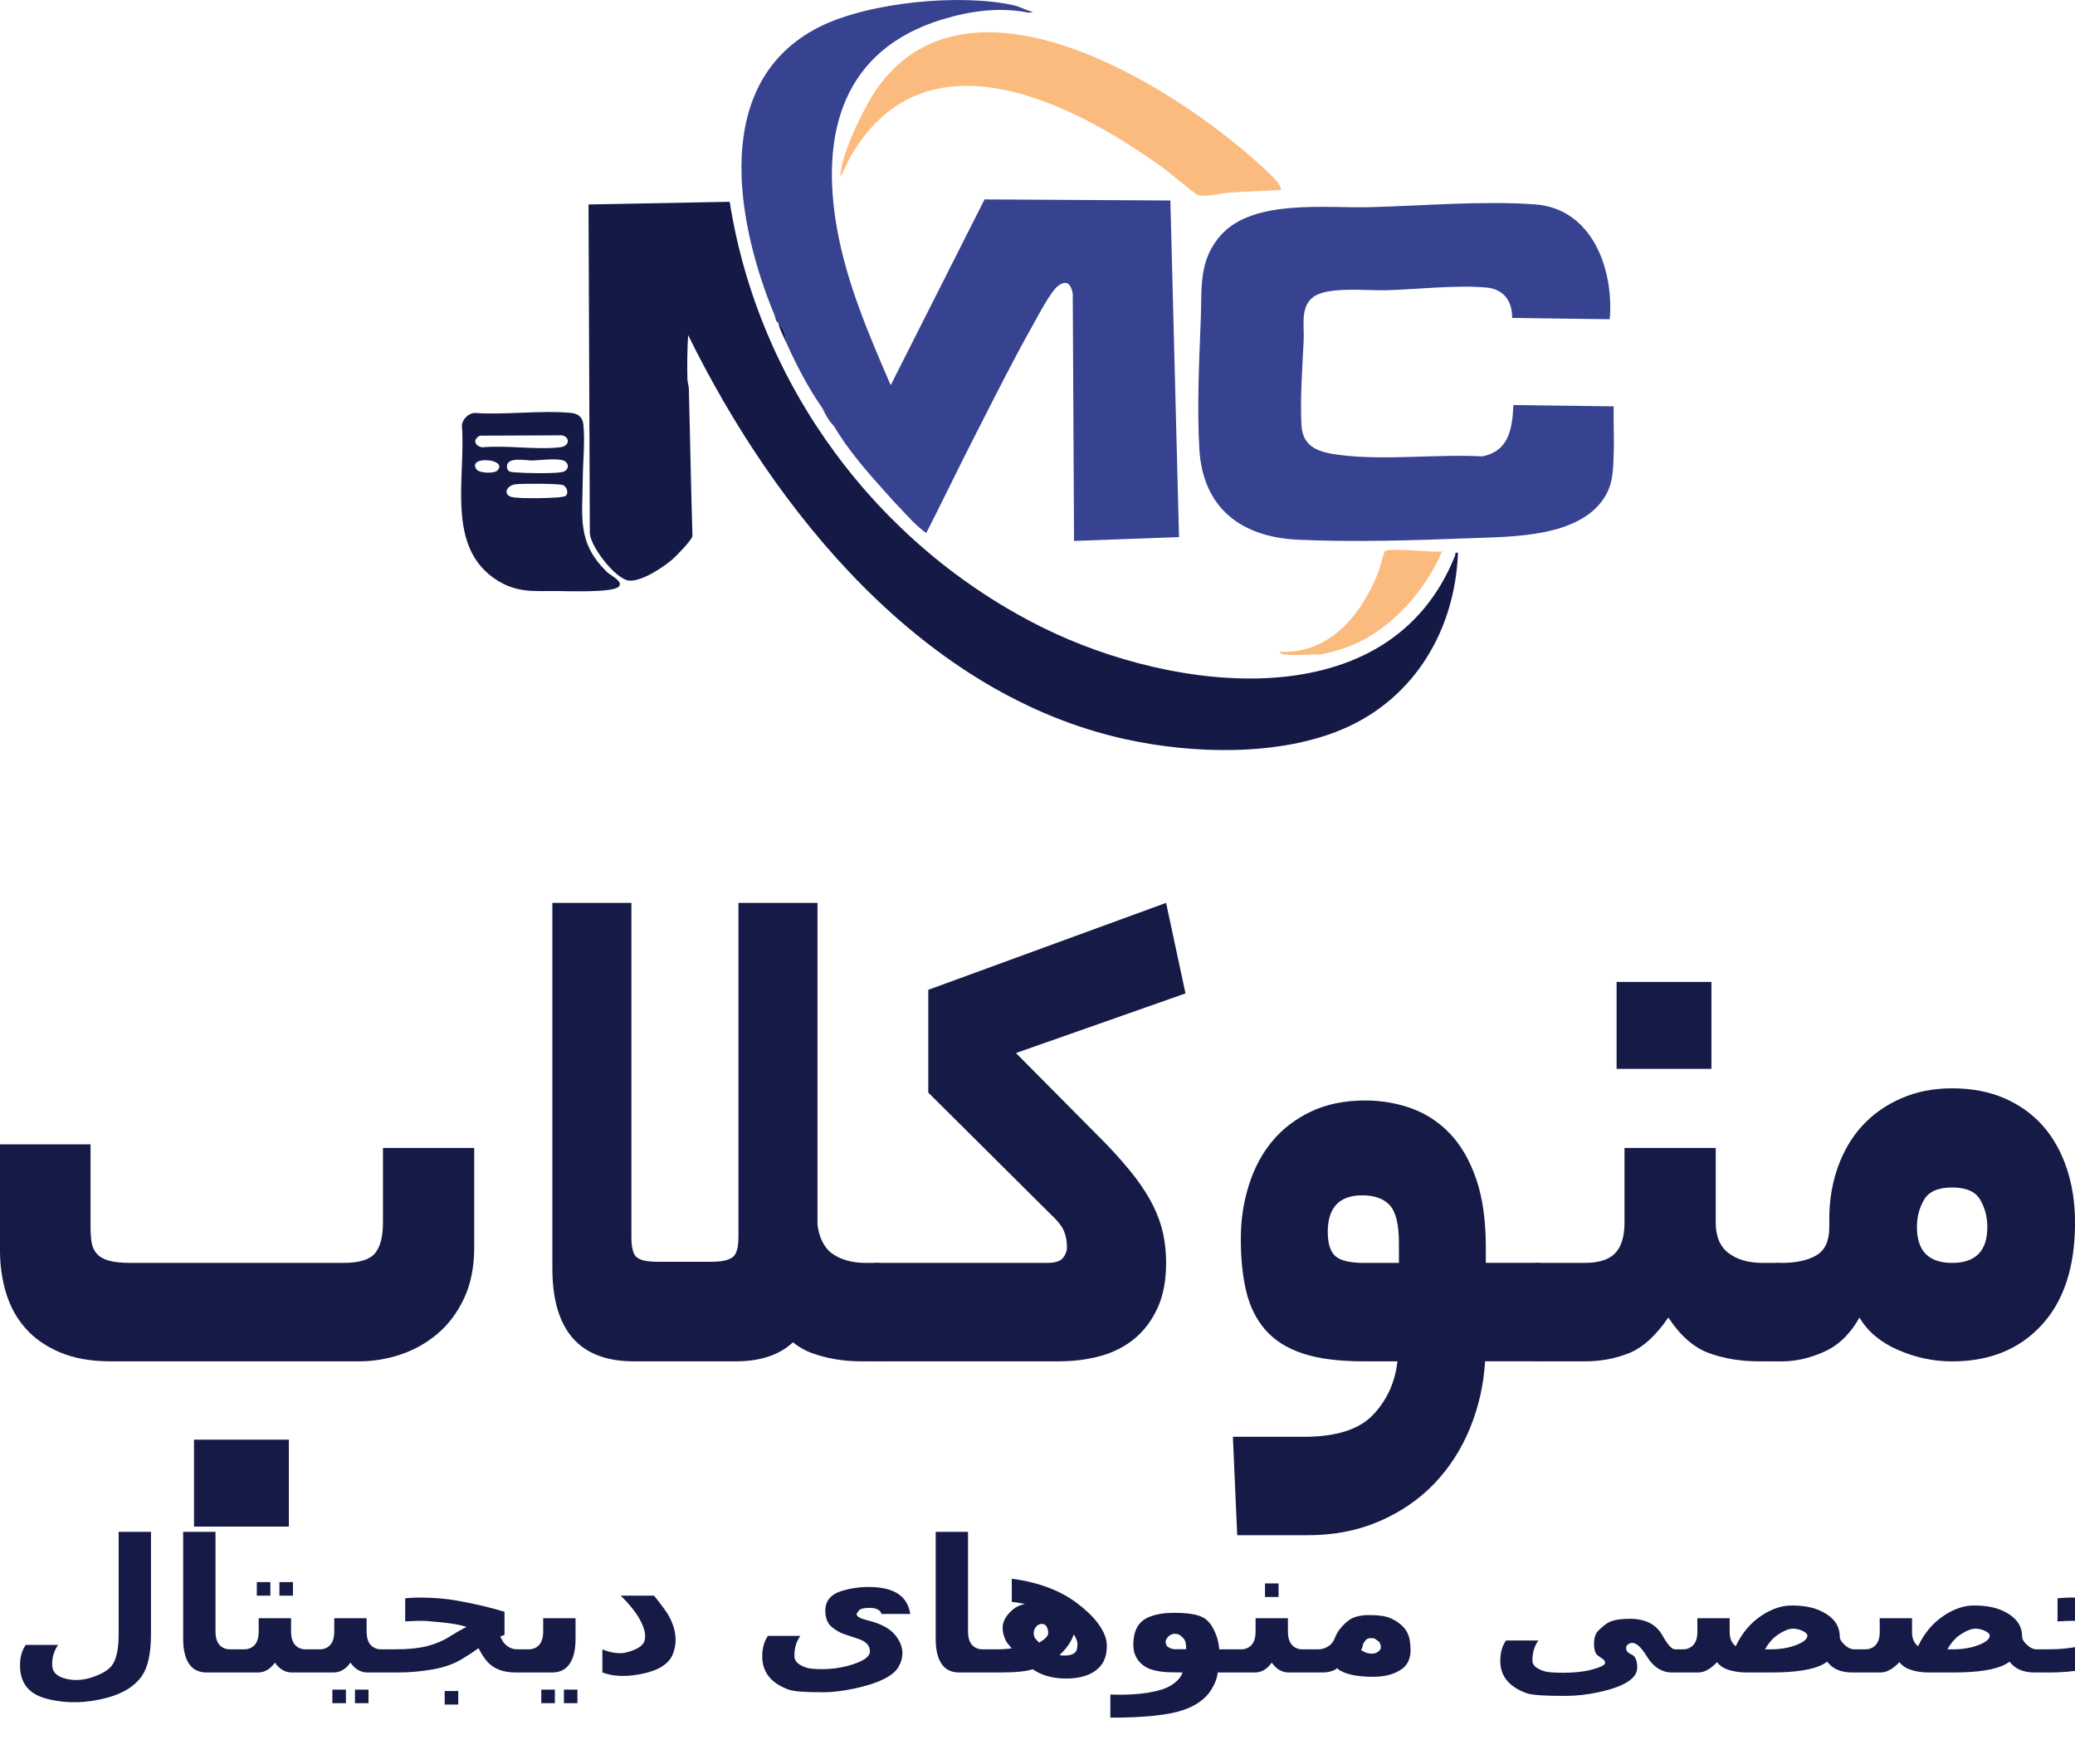
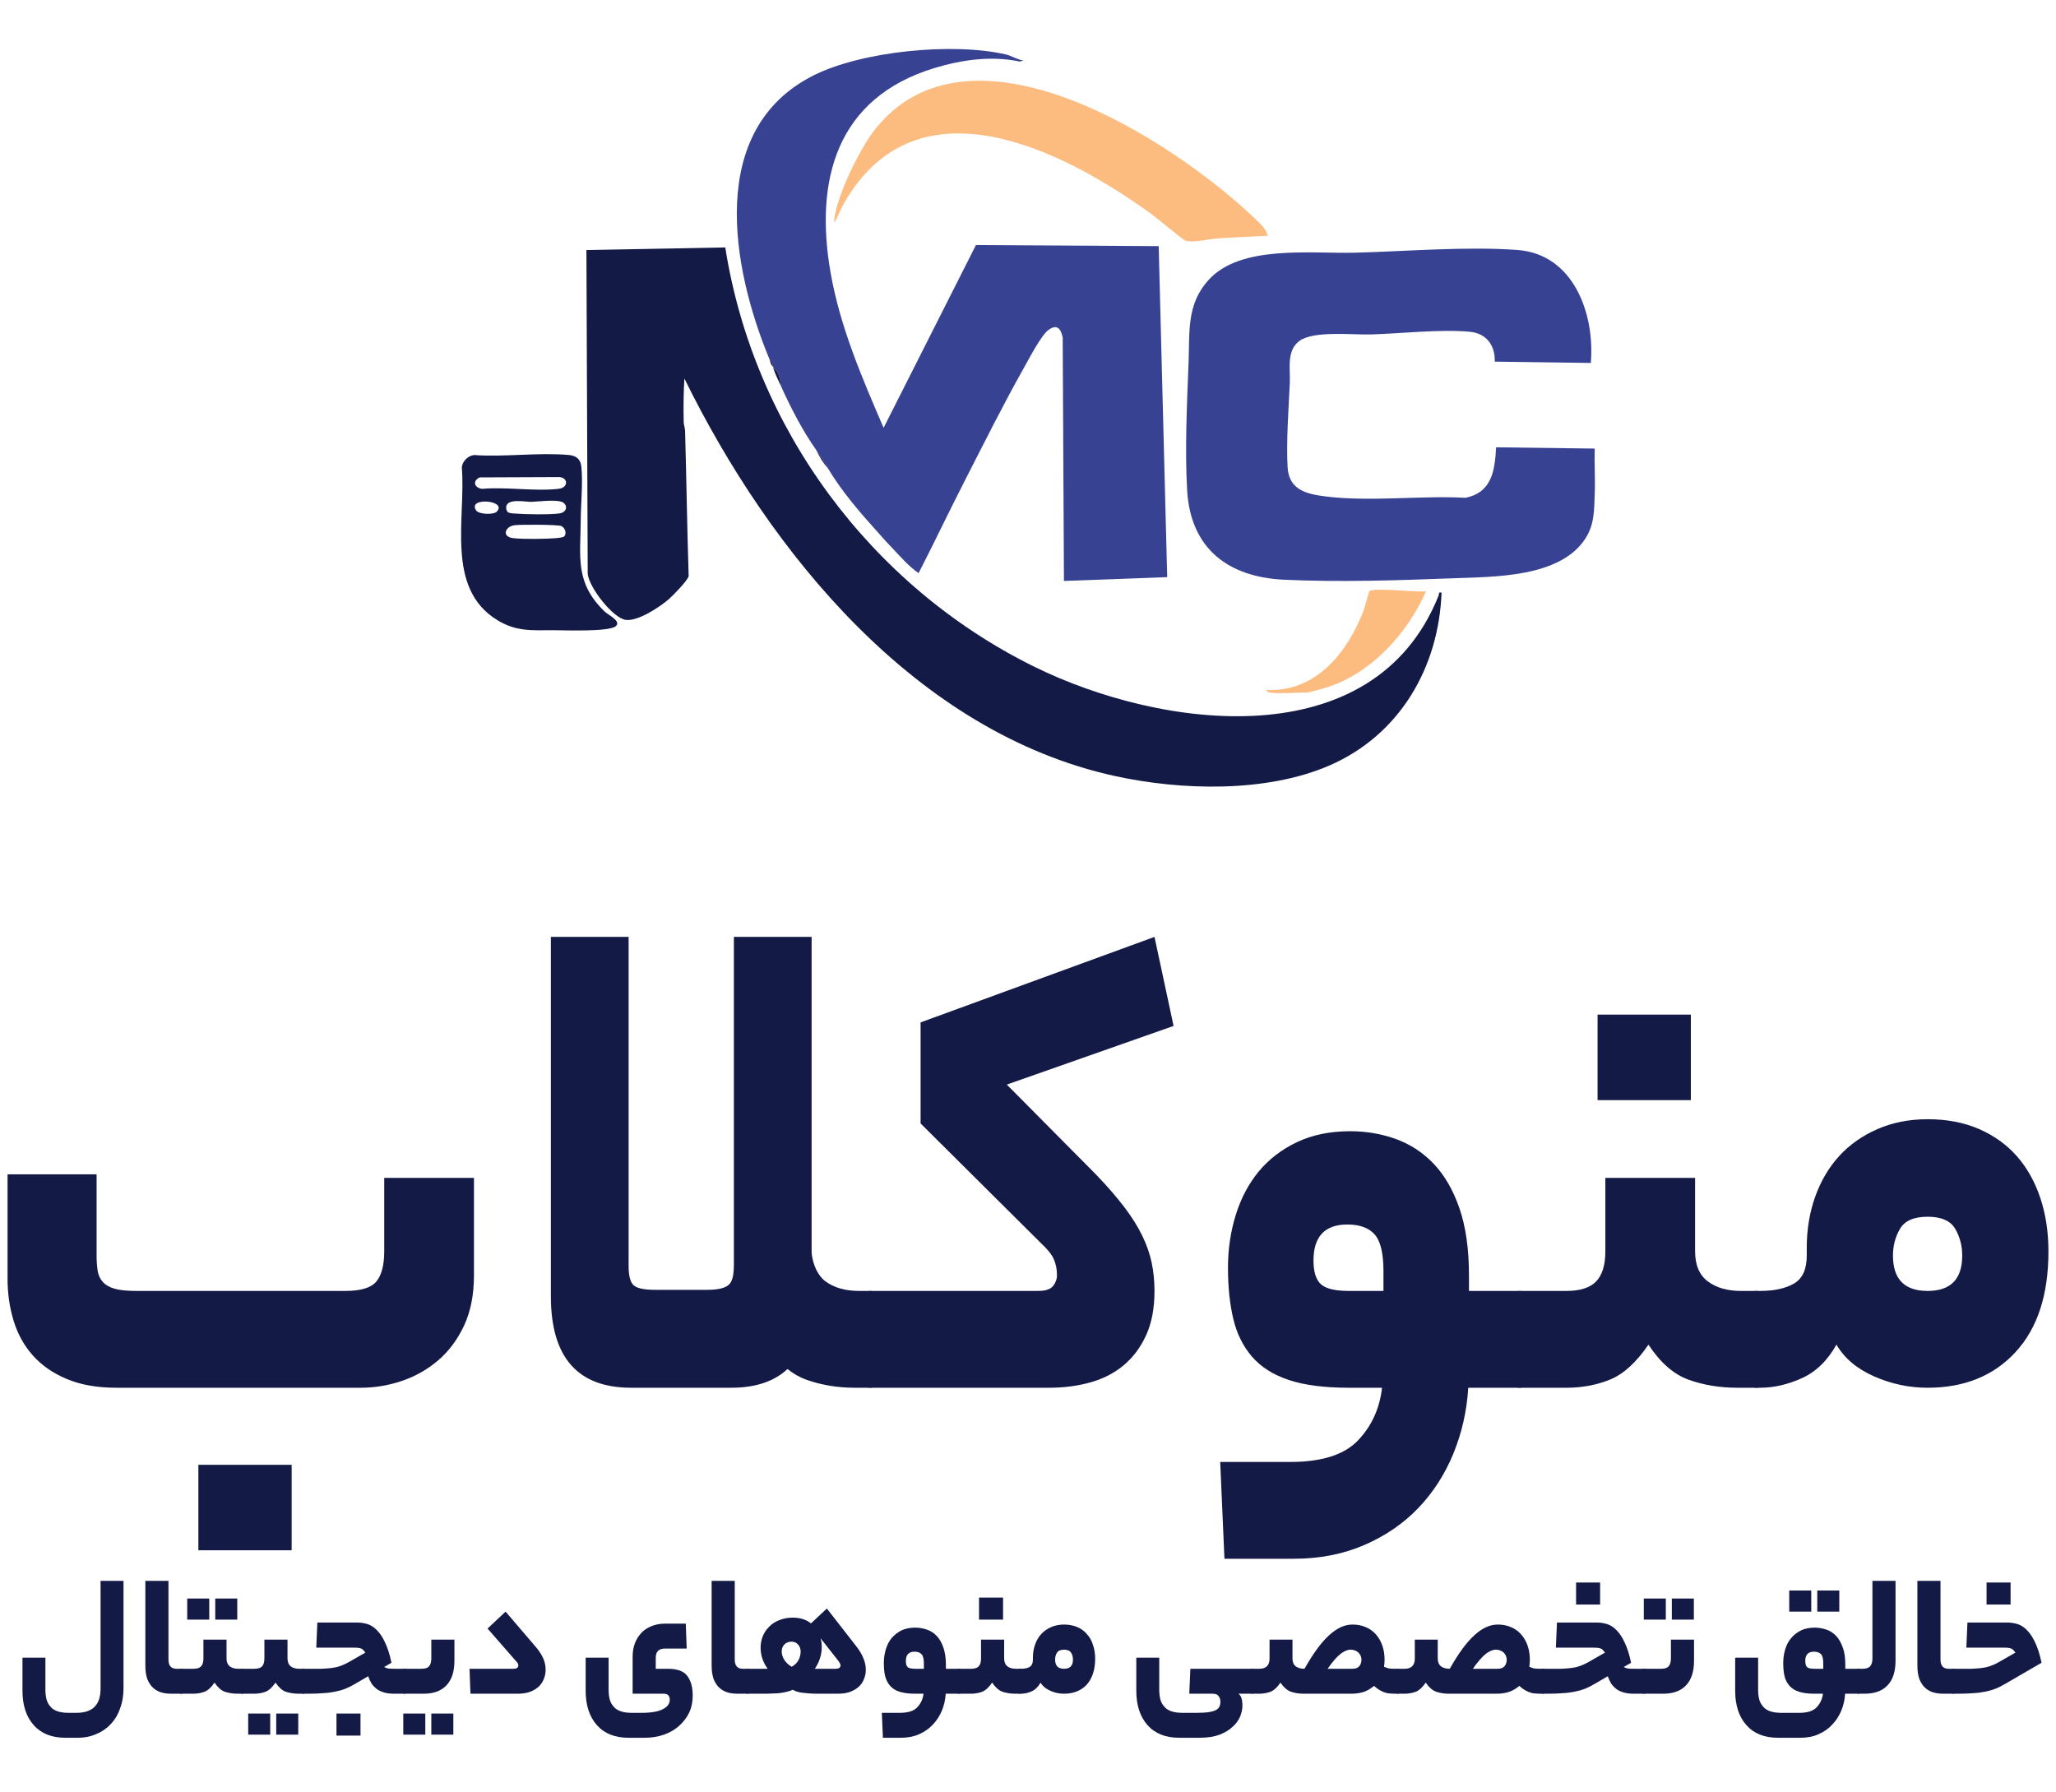
- <svg xmlns="http://www.w3.org/2000/svg" id="Layer_2" data-name="Layer 2" viewBox="0 0 1080 917.95">
+ <svg xmlns="http://www.w3.org/2000/svg" xmlns:xlink="http://www.w3.org/1999/xlink" version="1.1" viewBox="-4.00 72.41 1088.00 947.88">
  <defs>
-     <style>
-       .cls-1 {
-         fill: #fcbb7e;
-       }
- 
-       .cls-2 {
-         font-family: YekanBakh-Heavy, 'Yekan Bakh';
-         font-size: 96.33px;
-         font-weight: 800;
-       }
- 
-       .cls-2, .cls-3 {
-         fill: #151b46;
-       }
- 
-       .cls-4 {
-         fill: #374391;
-       }
- 
-       .cls-5 {
-         fill: #141a45;
-       }
-     </style>
+     <clipPath id="clip_1">
+       <path transform="matrix(1,0,0,-1,0,1080)" d="M0 1080H1080V0H0Z" />
+     </clipPath>
+     <clipPath id="clip_2">
+       <path transform="matrix(1,0,0,-1,0,1080)" d="M0 1080H1080V0H0Z" />
+     </clipPath>
+     <clipPath id="clip_3">
+       <path transform="matrix(1,0,0,-1,0,1080)" d="M0 1080H1080V0H0Z" />
+     </clipPath>
+     <clipPath id="clip_4">
+       <path transform="matrix(1,0,0,-1,0,1080)" d="M0 1080H1080V0H0Z" />
+     </clipPath>
+     <clipPath id="clip_5">
+       <path transform="matrix(1,0,0,-1,0,1080)" d="M0 1080H1080V0H0Z" />
+     </clipPath>
+     <clipPath id="clip_6">
+       <path transform="matrix(1,0,0,-1,0,1080)" d="M0 1080H1080V0H0Z" />
+     </clipPath>
+     <path id="font_7_151" d="M.599 .028C.599-.011 .593-.046 .581-.079 .57-.112 .553-.141 .531-.165 .509-.189 .482-.208 .451-.221 .42-.235 .385-.242 .346-.242H.28C.205-.242 .147-.219 .106-.173 .065-.127 .044-.064 .044 .016V.198H.17V.022C.17 .003 .172-.015 .176-.031 .18-.046 .187-.059 .197-.07 .206-.082 .219-.09 .235-.096 .252-.102 .272-.105 .297-.105H.341C.367-.105 .389-.101 .406-.094 .423-.087 .436-.078 .446-.065 .456-.053 .463-.039 .467-.023 .471-.007 .473 .01 .473 .028V.62H.599V.028Z" />
+     <path id="font_7_320" d="M.203 0C.184 0 .165 .002 .148 .007 .131 .012 .115 .021 .102 .033 .089 .045 .079 .061 .071 .08 .064 .1 .06 .125 .06 .154V.62H.187V.187C.187 .154 .202 .137 .231 .137H.258C.273 .137 .28 .115 .28 .071 .28 .024 .273 0 .258 0H.203Z" />
+     <path id="font_7_327" d="M0 0V0M.066 .137C.085 .137 .099 .141 .108 .15 .117 .16 .121 .174 .121 .193V.297H.248V.193C.248 .174 .254 .16 .266 .15 .278 .141 .294 .137 .313 .137H.335C.35 .137 .358 .115 .358 .071 .358 .024 .35 0 .335 0H.308C.283 0 .26 .004 .238 .011 .217 .019 .199 .036 .182 .061 .165 .036 .147 .019 .128 .011 .109 .004 .088 0 .066 0H0C-.009 0-.015 .005-.018 .016-.021 .028-.022 .044-.022 .066-.022 .091-.021 .11-.018 .12-.015 .131-.009 .137 0 .137H.066M.307 .407H.186V.523H.307V.407M.153 .407H.032V.523H.153V.407Z" />
+     <path id="font_7_302" d="M0 0V0M.066 .137C.085 .137 .099 .141 .108 .15 .117 .16 .121 .174 .121 .193V.297H.248V.193C.248 .174 .254 .16 .266 .15 .278 .141 .294 .137 .313 .137H.335C.35 .137 .358 .115 .358 .071 .358 .024 .35 0 .335 0H.308C.283 0 .26 .004 .238 .011 .217 .019 .199 .036 .182 .061 .165 .036 .147 .019 .128 .011 .109 .004 .088 0 .066 0H0C-.009 0-.015 .005-.018 .016-.021 .028-.022 .044-.022 .066-.022 .091-.021 .11-.018 .12-.015 .131-.009 .137 0 .137H.066M.307-.225H.186V-.109H.307V-.225M.153-.225H.032V-.109H.153V-.225Z" />
+     <path id="font_7_333" d="M0 0V0M.444 .147C.452 .142 .461 .139 .471 .138 .482 .137 .493 .137 .506 .137H.555C.564 .137 .569 .132 .572 .121 .575 .11 .577 .094 .577 .071 .577 .046 .575 .028 .572 .017 .569 .006 .564 0 .555 0H.501C.478 0 .459 .002 .443 .007 .427 .012 .413 .018 .402 .027 .391 .036 .381 .046 .374 .057 .367 .069 .361 .082 .356 .096L.286 .055C.267 .044 .248 .034 .23 .027 .212 .02 .193 .015 .173 .011 .153 .007 .131 .004 .108 .003 .085 .001 .058 0 .028 0H0C-.009 0-.015 .005-.018 .016-.021 .028-.022 .044-.022 .066-.022 .091-.021 .11-.018 .12-.015 .131-.009 .137 0 .137H.033C.058 .137 .08 .137 .1 .137 .119 .138 .137 .139 .153 .141 .17 .143 .185 .146 .199 .151 .214 .156 .228 .162 .243 .17L.341 .226C.337 .231 .333 .236 .33 .239 .327 .243 .323 .246 .318 .248 .313 .25 .308 .251 .301 .252 .294 .253 .286 .253 .275 .253H.071L.077 .391H.297C.316 .391 .335 .388 .354 .382 .372 .376 .389 .365 .405 .348 .421 .332 .436 .31 .449 .281 .463 .252 .475 .215 .484 .17L.444 .147M.314-.23H.182V-.109H.314V-.23Z" />
+     <path id="font_7_301" d="M0 0V0M.094 .137C.113 .137 .127 .141 .135 .15 .144 .16 .148 .174 .148 .193V.297H.275V.182C.275 .121 .26 .076 .231 .046 .202 .015 .16 0 .105 0H0C-.009 0-.015 .005-.018 .016-.021 .028-.022 .044-.022 .066-.022 .091-.021 .11-.018 .12-.015 .131-.009 .137 0 .137H.094M.269-.225H.148V-.109H.269V-.225M.115-.225H-.006V-.109H.115V-.225Z" />
+     <path id="font_7_135" d="M.396 .258C.415 .237 .428 .215 .438 .194 .447 .173 .451 .152 .451 .132 .451 .114 .448 .097 .441 .081 .435 .065 .426 .051 .413 .039 .4 .027 .383 .017 .364 .01 .345 .003 .322 0 .297 0H.038L.033 .137H.275C.292 .137 .301 .143 .301 .156 .301 .163 .298 .169 .291 .176L.132 .358 .231 .451 .396 .258Z" />
+     <path id="font_7_5" d="" />
+     <path id="font_7_199" d="M.044 0V0M.352-.105C.405-.105 .443-.098 .468-.085 .493-.072 .506-.055 .506-.033 .506-.011 .495 0 .473 0H.302V.204C.302 .23 .306 .254 .314 .276 .322 .298 .334 .317 .349 .333 .364 .35 .383 .362 .405 .371 .427 .38 .452 .385 .479 .385H.594L.599 .248H.479C.446 .248 .429 .231 .429 .198V.137H.495C.547 .137 .583 .124 .602 .098 .622 .072 .632 .036 .632-.011 .632-.044 .626-.075 .613-.103 .6-.131 .581-.155 .558-.176 .535-.197 .507-.213 .474-.225 .442-.236 .407-.242 .369-.242H.28C.205-.242 .147-.219 .106-.173 .065-.127 .044-.064 .044 .016V.198H.17V.022C.17 .003 .172-.015 .176-.031 .18-.046 .187-.059 .197-.07 .206-.082 .219-.09 .235-.096 .252-.102 .272-.105 .297-.105H.352Z" />
+     <path id="font_7_385" d="M.24 .286C.225 .286 .212 .281 .202 .271 .192 .261 .187 .248 .187 .231 .187 .218 .191 .203 .2 .188 .209 .173 .223 .159 .242 .148 .261 .159 .274 .173 .281 .188 .288 .203 .291 .218 .291 .231 .291 .248 .286 .261 .276 .271 .267 .281 .255 .286 .24 .286M0 0C-.009 0-.015 .005-.018 .016-.021 .028-.022 .044-.022 .066-.022 .091-.021 .11-.018 .12-.015 .131-.009 .137 0 .137H.11C.096 .156 .086 .176 .08 .195 .074 .214 .071 .234 .071 .253 .071 .275 .075 .296 .083 .316 .091 .336 .103 .353 .118 .368 .133 .384 .152 .396 .173 .404 .195 .413 .22 .418 .248 .418 .275 .418 .299 .413 .319 .404 .339 .395 .355 .382 .368 .367 .382 .352 .391 .334 .397 .315 .404 .296 .407 .277 .407 .258 .407 .233 .403 .211 .396 .191 .39 .172 .38 .154 .369 .137H.484C.501 .137 .51 .143 .51 .156 .51 .159 .509 .163 .507 .166 .506 .169 .502 .175 .497 .182L.341 .38 .435 .468 .594 .264C.614 .239 .628 .215 .636 .194 .645 .173 .649 .152 .649 .132 .649 .114 .646 .097 .639 .081 .633 .065 .624 .051 .611 .039 .598 .027 .581 .017 .562 .01 .543 .003 .52 0 .495 0H.385C.354 0 .327 .002 .303 .005 .28 .008 .261 .013 .248 .022 .238 .017 .226 .013 .212 .01 .199 .007 .185 .004 .171 .003 .156 .002 .142 .001 .128 .001 .115 0 .103 0 .094 0H0Z" />
+     <path id="font_7_387" d="M.143-.105C.188-.105 .22-.095 .239-.074 .258-.054 .27-.029 .273 0H.226C.191 0 .163 .004 .141 .011 .119 .018 .102 .029 .089 .044 .076 .059 .068 .076 .062 .097 .057 .118 .055 .143 .055 .17 .055 .196 .059 .221 .066 .244 .073 .268 .084 .289 .098 .306 .113 .323 .131 .337 .152 .348 .174 .358 .199 .363 .228 .363 .251 .363 .272 .359 .292 .352 .313 .345 .331 .333 .346 .317 .361 .301 .373 .28 .382 .254 .391 .228 .396 .196 .396 .159V.137H.468C.483 .137 .49 .115 .49 .071 .49 .024 .483 0 .468 0H.395C.393-.033 .386-.064 .374-.093 .362-.122 .345-.148 .324-.17 .303-.192 .278-.21 .248-.223 .218-.236 .185-.242 .148-.242H.05L.044-.105H.143M.176 .18C.176 .164 .179 .153 .186 .146 .194 .14 .207 .137 .226 .137H.275V.165C.275 .19 .271 .208 .262 .217 .254 .226 .241 .231 .224 .231 .192 .231 .176 .214 .176 .18Z" />
+     <path id="font_7_383" d="M0 0V0M.066 .137C.085 .137 .099 .141 .108 .15 .117 .16 .121 .174 .121 .193V.297H.248V.193C.248 .174 .254 .16 .266 .15 .278 .141 .294 .137 .313 .137H.335C.35 .137 .358 .115 .358 .071 .358 .024 .35 0 .335 0H.308C.283 0 .26 .004 .238 .011 .217 .019 .199 .036 .182 .061 .165 .036 .147 .019 .128 .011 .109 .004 .088 0 .066 0H0C-.009 0-.015 .005-.018 .016-.021 .028-.022 .044-.022 .066-.022 .091-.021 .11-.018 .12-.015 .131-.009 .137 0 .137H.066M.242 .407H.11V.528H.242V.407Z" />
+     <path id="font_7_379" d="M.005 .137C.025 .137 .041 .14 .053 .147 .065 .155 .071 .168 .071 .187V.198C.071 .224 .075 .248 .083 .27 .091 .293 .102 .312 .117 .328 .132 .344 .15 .357 .171 .366 .192 .375 .216 .38 .242 .38 .269 .38 .294 .375 .315 .366 .336 .357 .354 .344 .368 .327 .383 .311 .394 .291 .401 .268 .409 .245 .413 .22 .413 .193 .413 .132 .397 .084 .367 .05 .336 .017 .294 0 .242 0 .216 0 .191 .005 .167 .016 .142 .027 .124 .042 .113 .061 .1 .038 .084 .022 .064 .013 .044 .004 .024 0 .005 0H0C-.009 0-.015 .005-.018 .016-.021 .028-.022 .044-.022 .066-.022 .091-.021 .11-.018 .12-.015 .131-.009 .137 0 .137H.005M.291 .187C.291 .201 .288 .214 .281 .225 .274 .236 .261 .242 .242 .242 .223 .242 .21 .236 .203 .225 .196 .214 .193 .201 .193 .187 .193 .154 .209 .137 .242 .137 .275 .137 .291 .154 .291 .187Z" />
+     <path id="font_7_300" d="M.044 0V0M.374-.105C.4-.105 .421-.104 .438-.102 .456-.099 .469-.096 .479-.091 .489-.086 .496-.08 .5-.072 .504-.065 .506-.055 .506-.044 .506-.033 .503-.022 .496-.013 .49-.004 .479 0 .462 0H.335L.341 .137H.682C.697 .137 .704 .115 .704 .071 .704 .024 .697 0 .682 0H.605C.62-.01 .627-.032 .627-.066 .627-.084 .623-.103 .615-.124 .606-.145 .593-.164 .574-.181 .556-.198 .532-.213 .502-.225 .472-.236 .435-.242 .391-.242H.28C.205-.242 .147-.219 .106-.173 .065-.127 .044-.064 .044 .016V.198H.17V.022C.17 .003 .172-.015 .176-.031 .18-.046 .187-.059 .197-.07 .206-.082 .219-.09 .235-.096 .252-.102 .272-.105 .297-.105H.374Z" />
+     <path id="font_7_352" d="M.286 .137C.333 .22 .377 .281 .42 .32 .463 .36 .506 .38 .55 .38 .577 .38 .602 .375 .624 .365 .646 .356 .664 .342 .679 .325 .694 .308 .706 .287 .714 .263 .722 .24 .726 .214 .726 .187 .726 .174 .725 .161 .723 .148 .734 .143 .746 .139 .757 .138 .767 .137 .778 .137 .787 .137H.798C.813 .137 .82 .115 .82 .071 .82 .024 .813 0 .798 0H.787C.779 0 .77 0 .761 .001 .752 .001 .743 .002 .733 .005 .723 .008 .713 .012 .702 .018 .691 .024 .68 .032 .668 .043 .653 .03 .635 .019 .615 .011 .594 .004 .571 0 .544 0H.28C.255 0 .232 .004 .211 .011 .19 .019 .171 .036 .154 .061 .137 .036 .119 .019 .1 .011 .081 .004 .06 0 .038 0H0C-.009 0-.015 .005-.018 .016-.021 .028-.022 .044-.022 .066-.022 .091-.021 .11-.018 .12-.015 .131-.009 .137 0 .137H.038C.075 .137 .094 .156 .094 .193V.297H.22V.193C.22 .174 .226 .16 .238 .15 .251 .141 .267 .137 .286 .137M.599 .187C.599 .192 .598 .198 .596 .204 .594 .211 .59 .217 .585 .223 .581 .228 .574 .233 .566 .236 .559 .24 .55 .242 .539 .242 .522 .242 .504 .234 .484 .219 .464 .203 .44 .176 .413 .137H.55C.567 .137 .579 .142 .587 .151 .595 .161 .599 .173 .599 .187Z" />
+     <path id="font_7_339" d="M0 0V0M.444 .147C.452 .142 .461 .139 .471 .138 .482 .137 .493 .137 .506 .137H.555C.564 .137 .569 .132 .572 .121 .575 .11 .577 .094 .577 .071 .577 .046 .575 .028 .572 .017 .569 .006 .564 0 .555 0H.501C.478 0 .459 .002 .443 .007 .427 .012 .413 .018 .402 .027 .391 .036 .381 .046 .374 .057 .367 .069 .361 .082 .356 .096L.286 .055C.267 .044 .248 .034 .23 .027 .212 .02 .193 .015 .173 .011 .153 .007 .131 .004 .108 .003 .085 .001 .058 0 .028 0H0C-.009 0-.015 .005-.018 .016-.021 .028-.022 .044-.022 .066-.022 .091-.021 .11-.018 .12-.015 .131-.009 .137 0 .137H.033C.058 .137 .08 .137 .1 .137 .119 .138 .137 .139 .153 .141 .17 .143 .185 .146 .199 .151 .214 .156 .228 .162 .243 .17L.341 .226C.337 .231 .333 .236 .33 .239 .327 .243 .323 .246 .318 .248 .313 .25 .308 .251 .301 .252 .294 .253 .286 .253 .275 .253H.071L.077 .391H.297C.316 .391 .335 .388 .354 .382 .372 .376 .389 .365 .405 .348 .421 .332 .436 .31 .449 .281 .463 .252 .475 .215 .484 .17L.444 .147M.314 .49H.182V.611H.314V.49Z" />
+     <path id="font_7_326" d="M0 0V0M.094 .137C.113 .137 .127 .141 .135 .15 .144 .16 .148 .174 .148 .193V.297H.275V.182C.275 .121 .26 .076 .231 .046 .202 .015 .16 0 .105 0H0C-.009 0-.015 .005-.018 .016-.021 .028-.022 .044-.022 .066-.022 .091-.021 .11-.018 .12-.015 .131-.009 .137 0 .137H.094M.274 .407H.153V.523H.274V.407M.12 .407H-.001V.523H.12V.407Z" />
+     <path id="font_7_371" d="M.648 0C.646-.033 .639-.064 .627-.093 .615-.122 .598-.148 .577-.17 .557-.192 .531-.21 .501-.223 .472-.236 .439-.242 .402-.242H.28C.205-.242 .147-.219 .106-.173 .065-.127 .044-.064 .044 .016V.198H.17V.022C.17 .003 .172-.015 .176-.031 .18-.046 .187-.059 .197-.07 .206-.082 .219-.09 .235-.096 .252-.102 .272-.105 .297-.105H.396C.441-.105 .473-.095 .492-.074 .511-.054 .523-.029 .526 0H.479C.444 0 .416 .004 .394 .011 .372 .018 .355 .029 .342 .044 .329 .059 .32 .076 .315 .097 .31 .118 .308 .143 .308 .17 .308 .196 .312 .221 .319 .244 .326 .268 .337 .289 .352 .306 .366 .323 .384 .337 .406 .348 .427 .358 .452 .363 .481 .363 .504 .363 .525 .359 .546 .352 .566 .345 .584 .333 .599 .317 .614 .301 .626 .28 .635 .254 .645 .228 .649 .196 .649 .159V.137H.721C.736 .137 .743 .115 .743 .071 .743 .024 .736 0 .721 0H.648M.429 .18C.429 .164 .433 .153 .439 .146 .446 .14 .46 .137 .479 .137H.528V.165C.528 .19 .524 .208 .516 .217 .507 .226 .494 .231 .477 .231 .445 .231 .429 .214 .429 .18M.616 .451H.495V.567H.616V.451M.462 .451H.341V.567H.462V.451Z" />
+     <path id="font_7_376" d="M.022 .137C.041 .137 .055 .141 .064 .15 .073 .16 .077 .174 .077 .193V.62H.204V.182C.204 .121 .189 .076 .16 .046 .131 .015 .088 0 .033 0H0C-.009 0-.015 .005-.018 .016-.021 .028-.022 .044-.022 .066-.022 .091-.021 .11-.018 .12-.015 .131-.009 .137 0 .137H.022Z" />
+     <path id="font_7_338" d="M0 0V0M.286 .055C.267 .044 .248 .034 .23 .027 .212 .02 .193 .015 .173 .011 .153 .007 .131 .004 .108 .003 .085 .001 .058 0 .028 0H0C-.009 0-.015 .005-.018 .016-.021 .028-.022 .044-.022 .066-.022 .091-.021 .11-.018 .12-.015 .131-.009 .137 0 .137H.033C.058 .137 .08 .137 .1 .137 .119 .138 .137 .139 .153 .141 .17 .143 .185 .146 .199 .151 .214 .156 .228 .162 .243 .17L.341 .226C.337 .231 .333 .236 .33 .239 .327 .243 .323 .246 .318 .248 .313 .25 .308 .251 .301 .252 .294 .253 .286 .253 .275 .253H.071L.077 .391H.297C.316 .391 .335 .388 .354 .382 .372 .376 .389 .365 .405 .348 .421 .332 .436 .31 .449 .281 .463 .252 .475 .215 .484 .17L.286 .055M.314 .49H.182V.611H.314V.49Z" />
  </defs>
-   <g id="Layer_1-2" data-name="Layer 1">
-     <g>
-       <g>
-         <path class="cls-3" d="M57.59,708.45c-10.22,0-19.01-1.55-26.36-4.67-7.36-3.12-13.35-7.29-17.96-12.53-4.62-5.24-7.98-11.34-10.1-18.32C1.07,665.95,0,658.59,0,650.86v-55.34h47.12v43c0,2.99.19,5.67.56,8.04.37,2.37,1.31,4.37,2.81,5.99,1.5,1.62,3.61,2.81,6.36,3.55,2.74.75,6.48,1.12,11.22,1.12h110.7c8.23,0,13.7-1.68,16.45-5.04,2.75-3.37,4.11-8.66,4.11-15.89v-38.9h47.49v51.61c0,10.23-1.74,19.07-5.23,26.55-3.49,7.48-8.11,13.65-13.83,18.51-5.74,4.86-12.16,8.48-19.26,10.84-7.1,2.37-14.27,3.55-21.5,3.55H57.59ZM150.34,794.46h-49.36v-45.25h49.36v45.25Z" />
-         <path class="cls-3" d="M456.61,657.22h-5.98c-7.24,0-13.16-1.68-17.77-5.04-4.02-2.93-6.73-8.76-7.37-14.99v-167.32h-41.14v173.49c0,4.21-.48,7.18-1.46,8.91-1.3,2.91-5.45,4.37-12.47,4.37h-27.86c-5.61,0-9.33-.78-11.17-2.35-1.84-1.56-2.75-4.99-2.75-10.28v-174.13h-41.14v190.16c0,32.28,14.15,48.42,42.43,48.42h52.96c12.86,0,22.79-3.33,29.82-9.91,3.12,2.48,6.4,4.37,9.85,5.61,7.98,2.87,16.58,4.3,25.8,4.3h8.23c5.48,0,8.23-8.85,8.23-26.55,0-16.45-2.75-24.68-8.23-24.68Z" />
-         <path class="cls-3" d="M545.24,657.22c3.98,0,6.66-.87,8.04-2.62,1.37-1.74,2.05-3.61,2.05-5.61,0-3.24-.56-6.11-1.68-8.6-1.13-2.49-3.31-5.24-6.55-8.23l-63.94-63.57v-53.48l123.77-45.25,10.1,47.12-88.25,31.03,47.12,47.5c5.99,6.23,10.96,11.97,14.96,17.2,3.98,5.24,7.16,10.28,9.54,15.14,2.36,4.86,4.04,9.66,5.05,14.4.99,4.74,1.49,9.72,1.49,14.96,0,9.23-1.49,17.08-4.49,23.56-2.99,6.49-6.98,11.78-11.96,15.89-4.99,4.11-10.84,7.11-17.58,8.97-6.73,1.87-13.96,2.81-21.69,2.81h-94.61c-3.24,0-5.42-2.06-6.54-6.17-1.13-4.11-1.69-10.28-1.69-18.51,0-9.47.56-16.27,1.69-20.38,1.12-4.11,3.3-6.17,6.54-6.17h88.64Z" />
-         <path class="cls-3" d="M678.74,747.72c16.7,0,28.66-3.81,35.89-11.41,7.23-7.61,11.47-16.89,12.72-27.86h-17.57c-12.97,0-23.56-1.37-31.79-4.11-8.23-2.74-14.71-6.86-19.45-12.34-4.74-5.48-8.04-12.16-9.91-20.01-1.87-7.85-2.81-16.89-2.81-27.11s1.37-19.01,4.11-27.86c2.75-8.85,6.79-16.51,12.15-23,5.36-6.48,12.09-11.65,20.2-15.52,8.1-3.86,17.51-5.8,28.23-5.8,8.48,0,16.52,1.37,24.12,4.11,7.61,2.75,14.27,7.11,20.01,13.09,5.73,5.98,10.28,13.83,13.65,23.55,3.36,9.73,5.05,21.57,5.05,35.53v8.22h26.92c5.48,0,8.23,8.23,8.23,24.68,0,17.7-2.75,26.55-8.23,26.55h-27.29c-.75,12.21-3.37,23.81-7.86,34.78-4.49,10.97-10.66,20.57-18.51,28.8-7.86,8.23-17.39,14.77-28.61,19.64-11.22,4.86-23.69,7.29-37.39,7.29h-36.66l-2.24-51.23h37.03ZM691.08,641.14c0,5.99,1.32,10.16,3.93,12.53,2.62,2.37,7.53,3.55,14.77,3.55h18.33v-10.47c0-9.47-1.56-15.95-4.68-19.45-3.12-3.49-7.92-5.24-14.4-5.24-11.97,0-17.96,6.36-17.96,19.07Z" />
-         <path class="cls-3" d="M824.96,657.22c7.22,0,12.46-1.68,15.7-5.04,3.24-3.37,4.86-8.66,4.86-15.89v-38.9h47.49v38.9c0,7.23,2.25,12.52,6.74,15.89,4.49,3.36,10.34,5.04,17.57,5.04h8.23c5.72,0,8.6,8.23,8.6,24.68,0,17.7-2.88,26.55-8.6,26.55h-10.1c-9.48,0-18.14-1.43-25.99-4.3-7.85-2.86-14.9-9.03-21.13-18.51-6.49,9.48-13.28,15.65-20.38,18.51-7.1,2.87-14.77,4.3-23,4.3h-24.69c-3.24,0-5.42-2.06-6.54-6.17-1.13-4.11-1.69-10.28-1.69-18.51,0-9.47.56-16.27,1.69-20.38,1.12-4.11,3.3-6.17,6.54-6.17h24.69ZM890.77,556.25h-49.36v-45.25h49.36v45.25Z" />
-         <path class="cls-3" d="M927.43,657.22c7.47,0,13.46-1.31,17.95-3.92,4.49-2.62,6.73-7.54,6.73-14.77v-4.11c0-9.72,1.5-18.76,4.49-27.11,3-8.35,7.23-15.52,12.72-21.5,5.48-5.99,12.21-10.72,20.2-14.21,7.97-3.49,16.82-5.23,26.55-5.23,10.22,0,19.31,1.75,27.3,5.23,7.98,3.5,14.64,8.29,20,14.4,5.36,6.11,9.48,13.46,12.34,22.06,2.87,8.6,4.31,18.02,4.31,28.24,0,22.94-5.79,40.7-17.39,53.29-11.59,12.59-27.11,18.89-46.56,18.89-9.73,0-19.13-1.99-28.24-5.99-9.1-3.98-15.76-9.59-20.01-16.82-4.74,8.48-10.84,14.4-18.32,17.76-7.48,3.36-14.84,5.05-22.06,5.05h-1.87c-3.24,0-5.42-2.06-6.55-6.17-1.12-4.11-1.68-10.28-1.68-18.51,0-9.47.56-16.27,1.68-20.38,1.13-4.11,3.31-6.17,6.55-6.17h1.87ZM1034.37,638.53c0-5.24-1.25-9.97-3.73-14.21-2.49-4.24-7.36-6.36-14.59-6.36s-12.09,2.12-14.59,6.36c-2.49,4.24-3.74,8.97-3.74,14.21,0,12.47,6.11,18.7,18.33,18.7s18.32-6.23,18.32-18.7Z" />
-       </g>
-       <g>
-         <path class="cls-4" d="M403.15,164.08c-20.05-48.4-33.36-121.54,23.32-150.07,25.71-12.94,74.03-17.57,101.82-11.11,2.93.68,6.29,2.83,9.45,3.26l-2.2.48c-14.99-3.13-30.51-.96-45.02,3.45-51.95,15.76-63.66,59.33-54.89,108.82,5.03,28.41,16.62,55.3,27.96,81.57l48.85-96.71,96.72.57,4.5,175.15-54.64,2.02-.67-128.77c-.98-4.79-2.98-7.34-7.52-4.05-3.9,2.82-10.5,15.62-13.21,20.43-10.6,18.8-20.59,38.88-30.45,58.13-8.52,16.63-16.56,33.52-25.06,50.14-5.25-3.62-9.35-8.49-13.72-13.05-2.4-2.5-5.17-5.59-7.55-8.24-9.64-10.7-19.36-21.82-26.78-34.33-2.5-4.22-3.37-5.65-6.18-9.61-7.04-9.92-13.54-22.53-18.54-33.65-.57-3.4-.78-7.64-4.12-9.61-.07-.2.06-.48,0-.69-.46-1.54-.74-3.03-2.06-4.12Z" />
-         <path class="cls-5" d="M379.8,105.02c15,95.42,76.85,179.02,163.19,221.71,67.55,33.41,180.13,48.34,214.32-37.53.42-1.04-.4-1.86,1.54-1.51-1.52,39.82-22.28,75.36-59.28,91.45-33.41,14.52-78.52,13.29-113.64,5.59-105.17-23.04-182.47-118.17-227.77-210.34-.47,7.62-.54,15.38-.37,23.03.04,1.62.7,3.13.74,4.75.7,25.6,1.07,51.15,1.89,76.79-.53,2.33-8.31,10.3-10.48,12.18-4.89,4.23-16.2,11.7-22.69,10.99-6.74-.74-19.58-17.16-20.25-24.4l-.69-171.34,73.48-1.37Z" />
-         <path class="cls-4" d="M837.83,166.14l-50.82-.69c.22-8.71-4.44-15.02-13.36-15.82-15.86-1.42-36.01.96-52.19,1.43-9.77.28-30.28-2.09-37.79,3.41-7.03,5.14-4.77,14.71-5.12,22.34-.64,13.7-1.93,30.96-1.16,44.51.68,12.06,10.08,14.21,20.1,15.47,23.62,2.95,50.08-.56,74.02.71,14-2.78,15.58-14.52,16.2-26.71l52.19.68c-.25,7.88.31,15.84.02,23.72-.32,8.75-.11,16.38-4.96,23.88-13.43,20.78-48.4,20.19-70.29,21.04-28.53,1.11-60.77,2.11-89.27.75-29.44-1.41-49.3-16.44-51.15-47.04-1.3-21.45-.1-46.45.74-67.98.63-16.18-1.19-30.64,10.61-43.64,17.01-18.74,54.24-13.77,77.63-14.39,27.34-.72,58.7-3.44,85.84-1.43,29.73,2.2,40.99,33.92,38.77,59.78Z" />
-         <path class="cls-1" d="M666.84,98.84c-8.79.51-17.64.8-26.43,1.38-4.69.31-12.69,2.47-17.03,1.22-1.42-.41-14.9-11.8-17.73-13.86-47.15-34.19-123.96-73.33-162.79-6.37-1.71,2.94-2.97,6.19-4.52,9.22-.81,1.57-1.02,1.43-.86-.17,1.27-12.38,13.29-36.96,21.02-46.98,50.34-65.22,159,5.34,202.86,47.65,2.22,2.14,4.85,4.74,5.48,7.9Z" />
-         <path class="cls-5" d="M321.95,305.38c-3.42,3.2-27.34,2.19-33.16,2.19-11.05,0-19.5.88-29.63-5.33-27.62-16.94-16.54-53.97-18.77-80.83.26-3.17,3.3-6.25,6.52-6.52,16.15,1.15,34.27-1.48,50.18-.02,3.59.33,6.06,2.03,6.51,5.85.96,8.23-.22,19.71-.27,28.29-.13,19.9-3.23,33.36,12.6,48.66,2.01,1.94,8.89,5.04,6.03,7.72ZM249.82,226.71c-3.99,1.99-2.75,5.42,1.19,6.07,12.84-1.16,28.02,1.43,40.56-.02,5.27-.61,5.09-5.65.71-6.22l-42.46.18ZM264.61,244.94c.78.77,2.5.79,3.58.88,5.31.46,19.04.69,24.02-.07,3.14-.48,4.53-3.36,2.14-5.49-2.51-2.25-13.29-.7-17.24-.61-3.1.07-13.26-2.17-13.26,3.06,0,.69.28,1.76.76,2.24ZM258.77,244.94c6.22-6.15-15.51-8.02-10.87-.83,1.5,2.33,9.33,2.36,10.87.83ZM294.47,257.99c1.62-1.38.58-4.61-1.36-5.51s-21.82-.88-24.85-.46c-5.12.71-6.82,6.14-.75,6.84,5.49.63,17.04.46,22.7.01,1.01-.08,3.62-.34,4.26-.88Z" />
-         <path class="cls-1" d="M667.87,340.56c-.28-.04-1.96-.67-1.71-1.37,26.07,1.28,42.71-19.6,51.33-41.73.77-1.98,2.68-9.73,3.25-10.49,1.63-2.2,25.61.71,29.89.02-9.81,22.39-29.55,44.14-53.56,51.15-2.06.6-8.29,2.41-9.95,2.41-5.64,0-14,.73-19.23,0Z" />
-         <path class="cls-5" d="M409.33,178.5c-1.59-3.53-2.87-5.86-4.12-9.61,3.34,1.97,3.55,6.21,4.12,9.61Z" />
-         <path class="cls-5" d="M427.87,212.15c2.81,3.96,3.68,5.4,6.18,9.61-2.61-2.79-4.46-6.22-6.18-9.61Z" />
-         <path class="cls-5" d="M460.83,256.1c2.39,2.65,5.16,5.74,7.55,8.24l-7.55-8.24Z" />
-         <path class="cls-5" d="M405.21,168.2c-1.46-1.02-1.49-2.75-2.06-4.12,1.32,1.09,1.6,2.58,2.06,4.12Z" />
-       </g>
-       <text class="cls-2" transform="translate(3.66 870.37)">
-         <tspan x="0" y="0">خالق تخصصی منوهای دیجیتال</tspan>
-       </text>
+   <g>
+     <g clip-path="url(#clip_1)">
+       <path transform="matrix(1,0,0,-1,0,1080)" d="M150.341 187.204H100.978V232.452H150.341ZM57.591 273.214C47.371 273.214 38.579 274.768 31.235 277.887 23.871 281.005 17.886 285.18 13.279 290.416 8.661 295.652 5.301 301.758 3.179 308.739 1.066 315.716 0 323.074 0 330.805V386.148H47.119V343.143C47.119 340.151 47.31 337.47 47.683 335.106 48.055 332.732 48.99 330.74 50.489 329.12 51.988 327.496 54.101 326.314 56.847 325.569 59.583 324.82 63.325 324.448 68.063 324.448H178.759C186.988 324.448 192.461 326.128 195.207 329.492 197.953 332.862 199.321 338.154 199.321 345.387V384.282H246.813V332.671C246.813 322.446 245.072 313.603 241.582 306.124 238.091 298.645 233.474 292.473 227.75 287.609 222.006 282.75 215.588 279.134 208.485 276.765 201.383 274.396 194.211 273.214 186.988 273.214Z" fill="#141a46" />
+     </g>
+     <g clip-path="url(#clip_2)">
+       <path transform="matrix(1,0,0,-1,456.6058,755.5523)" d="M0 0H-5.976C-13.218 0-19.133 1.68-23.741 5.045-27.758 7.976-30.469 13.805-31.108 20.033V187.35H-72.245V13.863C-72.245 9.654-72.729 6.684-73.704 4.958-75 2.044-79.153 .585-86.172 .585H-114.031C-119.643 .585-123.365 1.366-125.203 2.933-127.042 4.496-127.957 7.928-127.957 13.216V187.35H-169.095V-2.809C-169.095-35.093-154.946-51.234-126.662-51.234H-73.704C-60.839-51.234-50.919-47.907-43.882-41.324-40.759-43.799-37.482-45.695-34.031-46.933-26.054-49.8-17.453-51.234-8.229-51.234H0C5.482-51.234 8.229-42.386 8.229-24.681 8.229-8.229 5.482 0 0 0" fill="#141a46" />
+     </g>
+     <g clip-path="url(#clip_3)">
+       <path transform="matrix(1,0,0,-1,545.241,755.5524)" d="M0 0C3.984 0 6.659 .87 8.038 2.615 9.406 4.356 10.09 6.227 10.09 8.224 10.09 11.463 9.526 14.33 8.41 16.825 7.283 19.314 5.1 22.061 1.861 25.053L-62.078 88.625V142.102L61.696 187.35 71.795 140.231-16.458 109.197 30.662 61.701C36.647 55.469 41.627 49.735 45.62 44.499 49.604 39.263 52.783 34.218 55.157 29.354 57.521 24.495 59.201 19.692 60.207 14.959 61.193 10.221 61.696 5.236 61.696 0 61.696-9.23 60.207-17.081 57.209-23.56 54.221-30.048 50.228-35.339 45.248-39.454 40.259-43.568 34.404-46.561 27.664-48.427 20.934-50.298 13.701-51.234 5.975-51.234H-88.635C-91.874-51.234-94.057-49.176-95.174-45.062-96.301-40.948-96.864-34.781-96.864-26.552-96.864-17.081-96.301-10.286-95.174-6.172-94.057-2.057-91.874 0-88.635 0Z" fill="#141a46" />
+       <path transform="matrix(1,0,0,-1,691.0753,739.4721)" d="M0 0C0-5.985 1.318-10.16 3.933-12.529 6.549-14.903 11.468-16.08 18.701-16.08H37.029V-5.608C37.029 3.863 35.47 10.341 32.352 13.837 29.233 17.323 24.435 19.073 17.956 19.073 5.985 19.073 0 12.715 0 0M-12.333-106.582C4.366-106.582 16.327-102.774 23.56-95.174 30.792-87.564 35.028-78.284 36.275-67.314H18.701C5.734-67.314-4.859-65.946-13.088-63.2-21.316-60.458-27.795-56.344-32.533-50.861-37.271-45.379-40.57-38.704-42.442-30.853-44.313-23.001-45.248-13.968-45.248-3.742-45.248 5.98-43.88 15.265-41.134 24.118-38.387 32.965-34.344 40.631-28.982 47.119-23.62 53.598-16.89 58.768-8.782 62.636-.684 66.499 8.732 68.436 19.445 68.436 27.925 68.436 35.963 67.062 43.568 64.321 51.173 61.575 57.843 57.214 63.577 51.229 69.311 45.248 73.858 37.397 77.228 27.674 80.588 17.946 82.278 6.106 82.278-7.857V-16.08H109.197C114.68-16.08 117.426-24.309 117.426-40.762 117.426-58.466 114.68-67.314 109.197-67.314H81.905C81.151-79.526 78.535-91.12 74.049-102.09 69.562-113.06 63.386-122.662 55.539-130.886 47.683-139.114 38.146-145.658 26.93-150.522 15.713-155.381 3.239-157.81-10.462-157.81H-47.119L-49.362-106.582Z" fill="#141a46" />
+       <path transform="matrix(1,0,0,-1,0,1080)" d="M890.769 425.416H841.407V470.664H890.769ZM824.959 324.448C832.181 324.448 837.422 326.128 840.662 329.492 843.901 332.862 845.521 338.154 845.521 345.387V384.282H893.012V345.387C893.012 338.154 895.265 332.862 899.752 329.492 904.238 326.128 910.093 324.448 917.326 324.448H925.555C931.279 324.448 934.156 316.219 934.156 299.766 934.156 282.061 931.279 273.214 925.555 273.214H915.455C905.979 273.214 897.317 274.647 889.461 277.514 881.614 280.376 874.563 286.548 868.336 296.024 861.847 286.548 855.057 280.376 847.955 277.514 840.853 274.647 833.187 273.214 824.959 273.214H800.272C797.033 273.214 794.85 275.271 793.734 279.386 792.607 283.5 792.044 289.666 792.044 297.895 792.044 307.366 792.607 314.162 793.734 318.276 794.85 322.39 797.033 324.448 800.272 324.448Z" fill="#141a46" />
+       <path transform="matrix(1,0,0,-1,1034.37,736.8567)" d="M0 0C0 5.236-1.247 9.969-3.732 14.209-6.227 18.449-11.096 20.567-18.319 20.567-25.551 20.567-30.41 18.449-32.905 14.209-35.4 9.969-36.647 5.236-36.647 0-36.647-12.469-30.541-18.696-18.319-18.696-6.106-18.696 0-12.469 0 0M-106.944-18.696C-99.469-18.696-93.484-17.388-88.997-14.773-84.511-12.152-82.268-7.233-82.268 0V4.114C-82.268 13.837-80.769 22.871-77.781 31.225-74.783 39.575-70.548 46.747-65.066 52.727-59.583 58.713-52.853 63.446-44.866 66.942-36.899 70.427-28.046 72.173-18.319 72.173-8.098 72.173 .996 70.427 8.983 66.942 16.96 63.446 23.62 58.648 28.982 52.541 34.344 46.43 38.458 39.082 41.325 30.481 44.192 21.88 45.63 12.464 45.63 2.243 45.63-20.698 39.836-38.458 28.237-51.042 16.649-63.637 1.127-69.929-18.319-69.929-28.046-69.929-37.452-67.938-46.556-63.944-55.66-59.96-62.319-54.352-66.565-47.119-71.303-55.594-77.409-61.515-84.883-64.879-92.367-68.244-99.721-69.929-106.944-69.929H-108.815C-112.054-69.929-114.237-67.872-115.364-63.758-116.48-59.643-117.044-53.477-117.044-45.248-117.044-35.777-116.48-28.982-115.364-24.867-114.237-20.753-112.054-18.696-108.815-18.696Z" fill="#141a46" />
+     </g>
+     <g clip-path="url(#clip_4)">
+       <path transform="matrix(1,0,0,-1,403.1498,262.4111)" d="M0 0C-20.05 48.396-33.36 121.541 23.317 150.073 49.028 163.017 97.348 167.641 125.137 161.188 128.062 160.509 131.425 158.354 134.587 157.931L132.389 157.448C117.398 160.58 101.883 158.405 87.37 154.003 35.418 138.243 23.712 94.677 32.476 45.18 37.507 16.766 49.098-10.116 60.44-36.392L109.294 60.317 206.011 59.746 210.515-115.408 155.876-117.428 155.209 11.347C154.232 16.134 152.227 18.683 147.684 15.401 143.783 12.582 137.189-.215 134.474-5.032 123.876-23.827 113.882-43.912 104.019-63.161 95.501-79.787 87.463-96.678 78.959-113.304 73.704-109.686 69.614-104.819 65.236-100.257 62.84-97.761 60.07-94.668 57.682-92.017 48.041-81.313 38.322-70.195 30.901-57.682 28.401-53.466 27.533-52.03 24.721-48.068 17.68-38.148 11.178-25.539 6.18-14.421 5.614-11.016 5.404-6.778 2.06-4.807 1.992-4.602 2.123-4.332 2.06-4.12 1.603-2.584 1.318-1.092 0 0" fill="#374392" />
+       <path transform="matrix(1,0,0,-1,379.8046,203.352)" d="M0 0C15-95.42 76.852-179.016 163.185-221.708 230.74-255.114 343.313-270.047 377.504-184.173 377.92-183.129 377.106-182.317 379.049-182.667 377.531-222.486 356.771-258.029 319.773-274.113 286.364-288.637 241.254-287.4 206.131-279.706 100.965-256.668 23.664-161.534-21.637-69.363-22.102-76.981-22.174-84.745-22.005-92.392-21.969-94.016-21.306-95.517-21.262-97.142-20.558-122.746-20.196-148.289-19.374-173.935-19.902-176.264-27.686-184.236-29.856-186.115-34.742-190.346-46.057-197.819-52.546-197.108-59.284-196.37-72.124-179.947-72.794-172.709L-73.482-1.373Z" fill="#131a45" />
+       <path transform="matrix(1,0,0,-1,837.8301,264.4747)" d="M0 0-50.821 .689C-50.599 9.397-55.264 15.713-64.182 16.512-80.042 17.933-100.188 15.552-116.37 15.082-126.137 14.799-146.65 17.17-154.163 11.674-161.194 6.531-158.93-3.04-159.288-10.669-159.932-24.372-161.214-41.633-160.452-55.176-159.773-67.235-150.37-69.391-140.349-70.643-116.733-73.593-90.272-70.079-66.33-71.352-52.334-68.573-50.751-56.835-50.126-44.638L2.06-45.315C1.81-53.195 2.373-61.156 2.085-69.037 1.765-77.791 1.976-85.422-2.873-92.921-16.305-113.698-51.272-113.111-73.165-113.959-101.696-115.065-133.94-116.068-162.439-114.707-191.876-113.301-211.735-98.267-213.594-67.664-214.897-46.213-213.689-21.212-212.85 .319-212.22 16.496-214.041 30.962-202.242 43.959-185.228 62.699-147.998 57.728-124.61 58.344-97.268 59.065-65.906 61.781-38.772 59.775-9.046 57.578 2.215 25.855 0 0" fill="#374392" />
+       <path transform="matrix(1,0,0,-1,666.8365,197.1716)" d="M0 0C-8.791-.51-17.637-.802-26.427-1.384-31.116-1.694-39.119-3.85-43.455-2.604-44.873-2.196-58.353 9.198-61.187 11.253-108.332 45.447-185.151 84.587-223.976 17.625-225.682 14.683-226.948 11.431-228.5 8.405-229.308 6.83-229.522 6.971-229.358 8.572-228.085 20.954-216.069 45.531-208.337 55.548-157.995 120.765-49.335 50.211-5.481 7.902-3.263 5.762-.626 3.164 0 0" fill="#fcbb7f" />
+     </g>
+     <g clip-path="url(#clip_5)">
+       <path transform="matrix(1,0,0,-1,294.4742,356.3198)" d="M0 0C1.624 1.383 .577 4.609-1.359 5.505-3.221 6.366-23.183 6.39-26.214 5.968-31.336 5.256-33.035-.168-26.959-.868-21.473-1.499-9.918-1.325-4.262-.881-3.251-.801-.64-.545 0 0M-35.702 13.046C-29.479 19.193-51.21 21.066-46.573 13.88-45.073 11.553-37.248 11.519-35.702 13.046M-29.867 13.044C-29.088 12.274-27.367 12.257-26.289 12.164-20.977 11.708-7.25 11.472-2.271 12.238 .865 12.721 2.259 15.594-.127 17.727-2.64 19.973-13.418 18.429-17.365 18.34-20.467 18.27-30.628 20.505-30.626 15.282-30.626 14.597-30.346 13.517-29.867 13.044M-44.656 31.275C-48.651 29.285-47.402 25.852-43.463 25.203-30.621 26.362-15.447 23.776-2.9 25.227 2.373 25.837 2.19 30.877-2.194 31.451ZM27.477-47.387C24.057-50.587 .139-49.579-5.687-49.582-16.742-49.588-25.186-50.465-35.32-44.25-62.943-27.307-51.858 9.717-54.086 36.585-53.83 39.755-50.785 42.838-47.563 43.109-31.411 41.955-13.294 44.59 2.614 43.126 6.208 42.795 8.673 41.091 9.121 37.272 10.085 29.043 8.901 17.564 8.846 8.986 8.718-10.915 5.616-24.369 21.447-39.671 23.454-41.61 30.34-44.707 27.477-47.387" fill="#131a45" />
+     </g>
+     <g clip-path="url(#clip_6)">
+       <path transform="matrix(1,0,0,-1,667.87,438.8913)" d="M0 0C-.28 .039-1.964 .675-1.713 1.366 24.353 .082 41.001 20.966 49.612 43.092 50.382 45.071 52.293 52.818 52.858 53.58 54.492 55.781 78.473 52.872 82.743 53.558 72.932 31.171 53.194 9.42 29.182 2.406 27.125 1.806 20.893 0 19.227 0 13.587 0 5.224-.729 0 0" fill="#fcbb7f" />
+       <path transform="matrix(1,0,0,-1,409.33,276.8317)" d="M0 0C-1.589 3.535-2.873 5.86-4.12 9.614-.776 7.643-.566 3.404 0 0" fill="#131a45" />
+       <path transform="matrix(1,0,0,-1,427.8707,310.4796)" d="M0 0C2.812-3.962 3.68-5.398 6.18-9.614 3.569-6.824 1.718-3.396 0 0" fill="#131a45" />
+       <path transform="matrix(1,0,0,-1,460.832,354.428)" d="M0 0C2.388-2.651 5.158-5.744 7.554-8.24Z" fill="#131a45" />
+       <path transform="matrix(1,0,0,-1,405.2099,266.5313)" d="M0 0C-1.465 1.017-1.491 2.746-2.06 4.12-.742 3.028-.457 1.536 0 0" fill="#131a45" />
+       <use data-text="ل" xlink:href="#font_7_151" transform="matrix(96.3257,0,0,-96.3257,3.6572,968.7002)" fill="#141a46" />
+       <use data-text="ﺎ" xlink:href="#font_7_320" transform="matrix(96.3257,0,0,-96.3257,67.13584,968.7002)" fill="#141a46" />
+       <use data-text="ﺘ" xlink:href="#font_7_327" transform="matrix(96.3257,0,0,-96.3257,91.98787,968.7002)" fill="#141a46" />
+       <use data-text="ﯿ" xlink:href="#font_7_302" transform="matrix(96.3257,0,0,-96.3257,124.257,968.7002)" fill="#141a46" />
+       <use data-text="ﺠ" xlink:href="#font_7_333" transform="matrix(96.3257,0,0,-96.3257,156.5261,968.7002)" fill="#141a46" />
+       <use data-text="ﯾ" xlink:href="#font_7_301" transform="matrix(96.3257,0,0,-96.3257,209.9869,968.7002)" fill="#141a46" />
+       <use data-text="د" xlink:href="#font_7_135" transform="matrix(96.3257,0,0,-96.3257,241.2927,968.7002)" fill="#141a46" />
+       <use data-text=" " xlink:href="#font_7_5" transform="matrix(96.3257,0,0,-96.3257,288.9739,968.7002)" fill="#141a46" />
+       <use data-text="ی" xlink:href="#font_7_199" transform="matrix(96.3257,0,0,-96.3257,301.6889,968.7002)" fill="#141a46" />
+       <use data-text="ﺎ" xlink:href="#font_7_320" transform="matrix(96.3257,0,0,-96.3257,366.8051,968.7002)" fill="#141a46" />
+       <use data-text="ﻫ" xlink:href="#font_7_385" transform="matrix(96.3257,0,0,-96.3257,391.6571,968.7002)" fill="#141a46" />
+       <use data-text="ﻮ" xlink:href="#font_7_387" transform="matrix(96.3257,0,0,-96.3257,458.4108,968.7002)" fill="#141a46" />
+       <use data-text="ﻨ" xlink:href="#font_7_383" transform="matrix(96.3257,0,0,-96.3257,503.4913,968.7002)" fill="#141a46" />
+       <use data-text="ﻣ" xlink:href="#font_7_379" transform="matrix(96.3257,0,0,-96.3257,535.7604,968.7002)" fill="#141a46" />
+       <use data-text=" " xlink:href="#font_7_5" transform="matrix(96.3257,0,0,-96.3257,580.3592,968.7002)" fill="#141a46" />
+       <use data-text="ﯽ" xlink:href="#font_7_300" transform="matrix(96.3257,0,0,-96.3257,593.0742,968.7002)" fill="#141a46" />
+       <use data-text="ﺼ" xlink:href="#font_7_352" transform="matrix(96.3257,0,0,-96.3257,658.7683,968.7002)" fill="#141a46" />
+       <use data-text="ﺼ" xlink:href="#font_7_352" transform="matrix(96.3257,0,0,-96.3257,735.6362,968.7002)" fill="#141a46" />
+       <use data-text="ﺨ" xlink:href="#font_7_339" transform="matrix(96.3257,0,0,-96.3257,812.5042,968.7002)" fill="#141a46" />
+       <use data-text="ﺗ" xlink:href="#font_7_326" transform="matrix(96.3257,0,0,-96.3257,865.9649,968.7002)" fill="#141a46" />
+       <use data-text=" " xlink:href="#font_7_5" transform="matrix(96.3257,0,0,-96.3257,897.2708,968.7002)" fill="#141a46" />
+       <use data-text="ﻖ" xlink:href="#font_7_371" transform="matrix(96.3257,0,0,-96.3257,909.9857,968.7002)" fill="#141a46" />
+       <use data-text="ﻟ" xlink:href="#font_7_376" transform="matrix(96.3257,0,0,-96.3257,979.4365,968.7002)" fill="#141a46" />
+       <use data-text="ﺎ" xlink:href="#font_7_320" transform="matrix(96.3257,0,0,-96.3257,1004.866,968.7002)" fill="#141a46" />
+       <use data-text="ﺧ" xlink:href="#font_7_338" transform="matrix(96.3257,0,0,-96.3257,1029.718,968.7002)" fill="#141a46" />
    </g>
  </g>
</svg>
